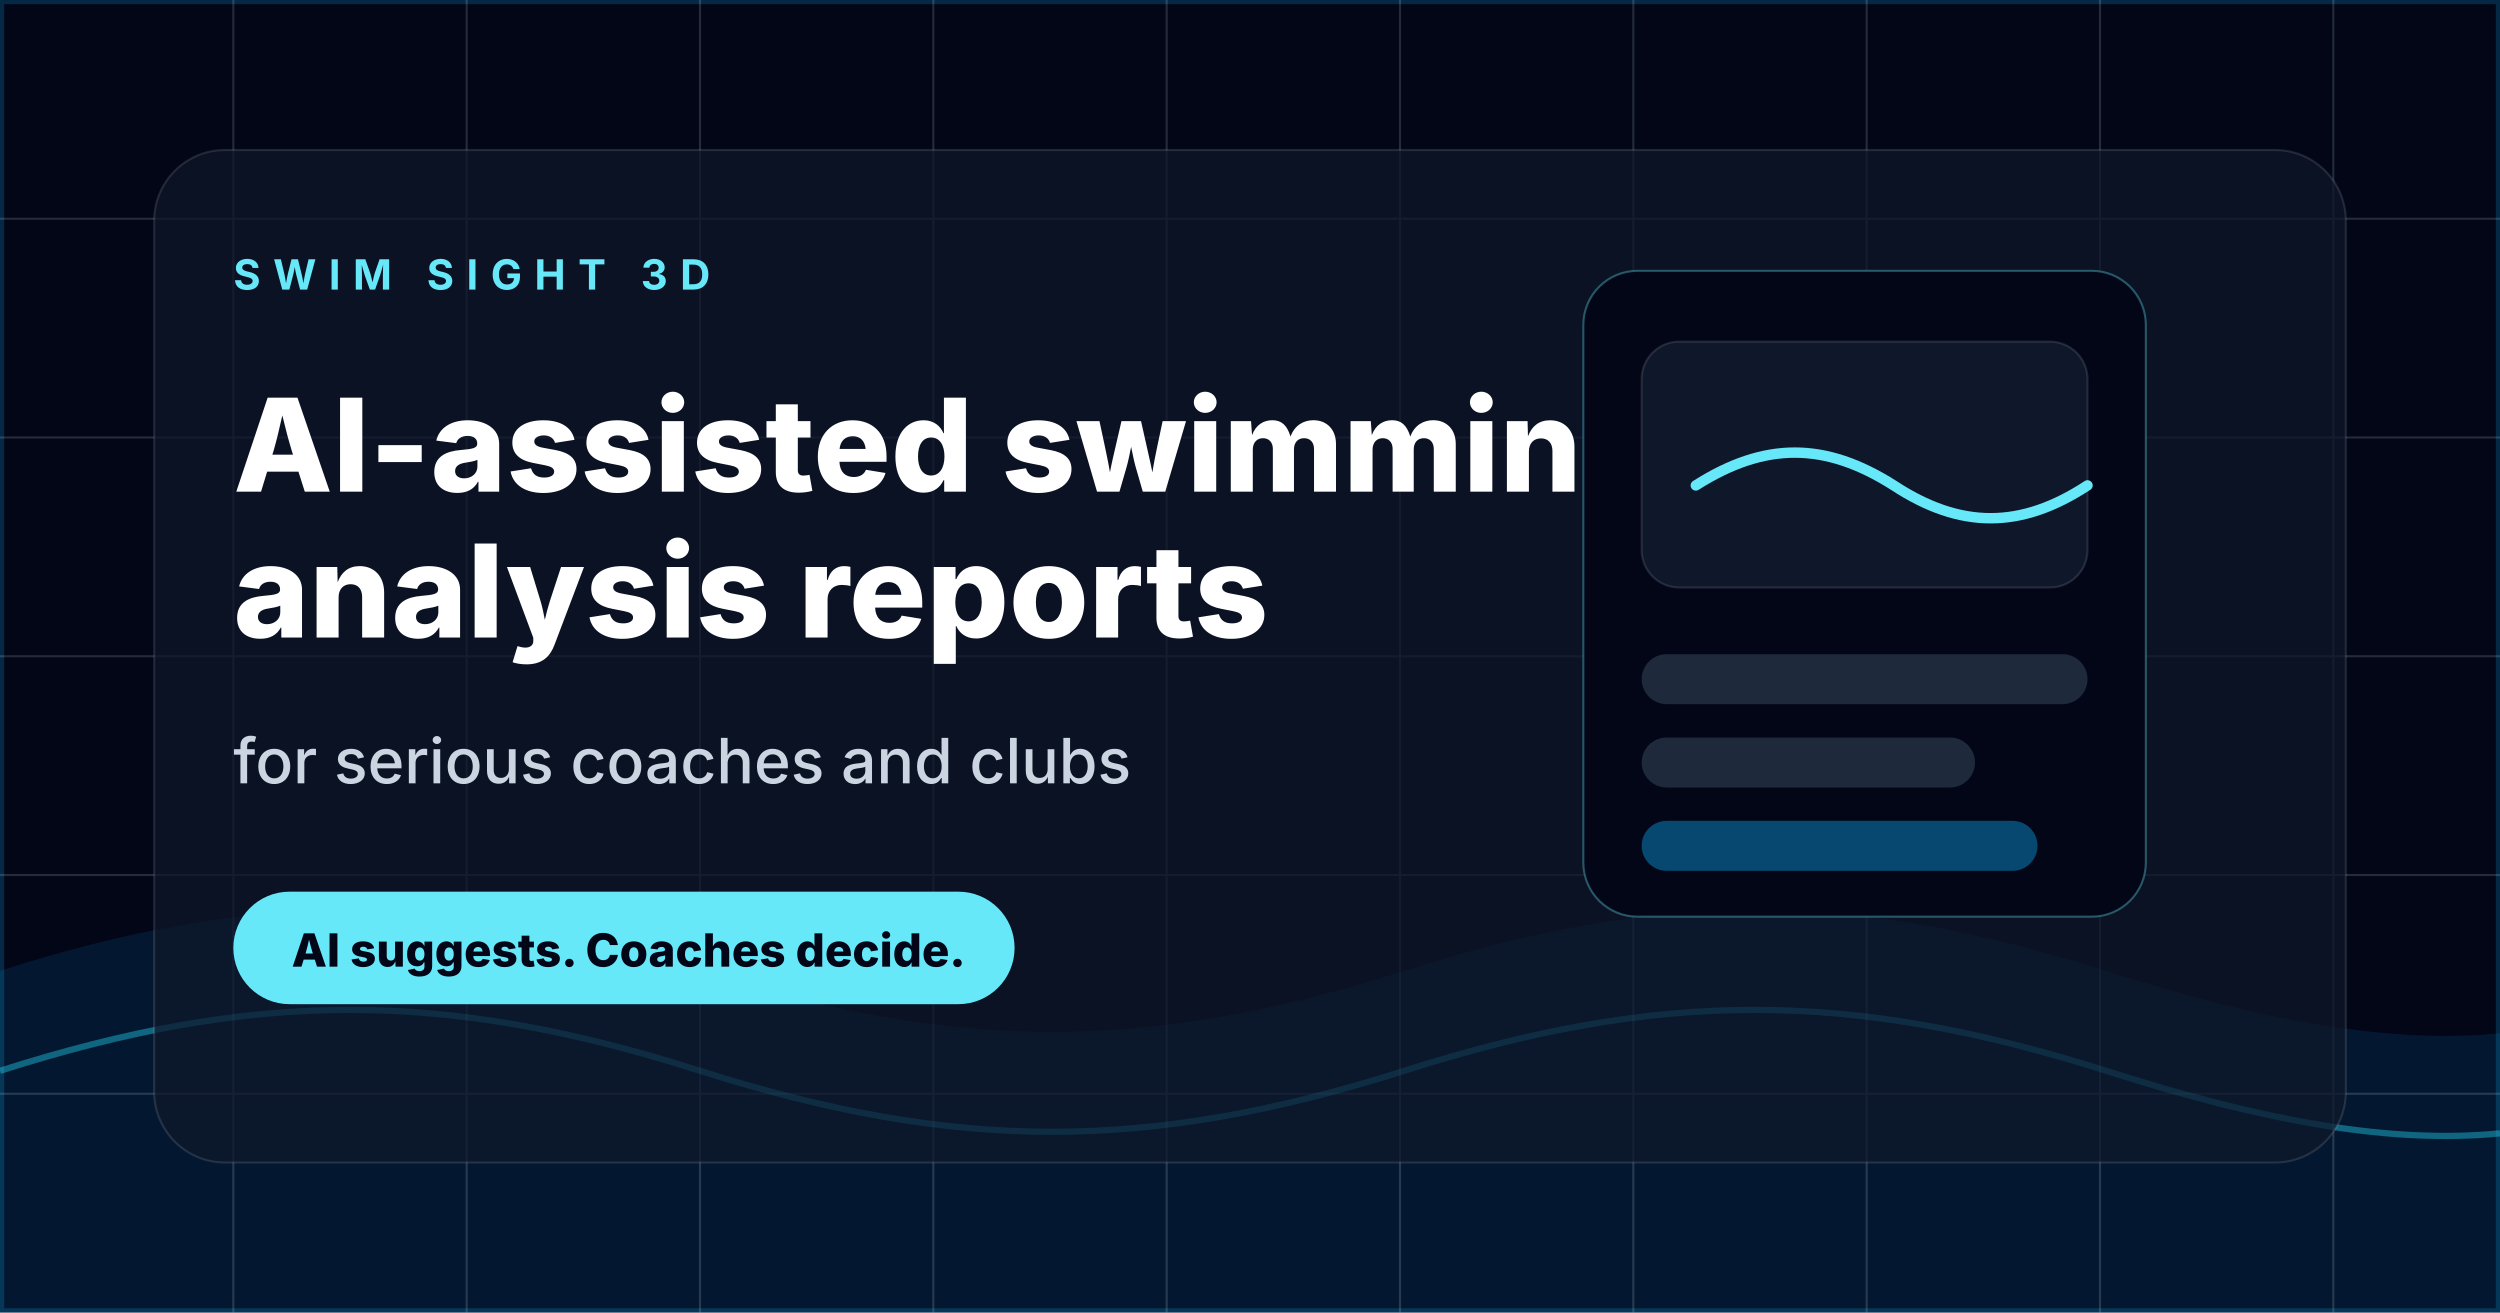
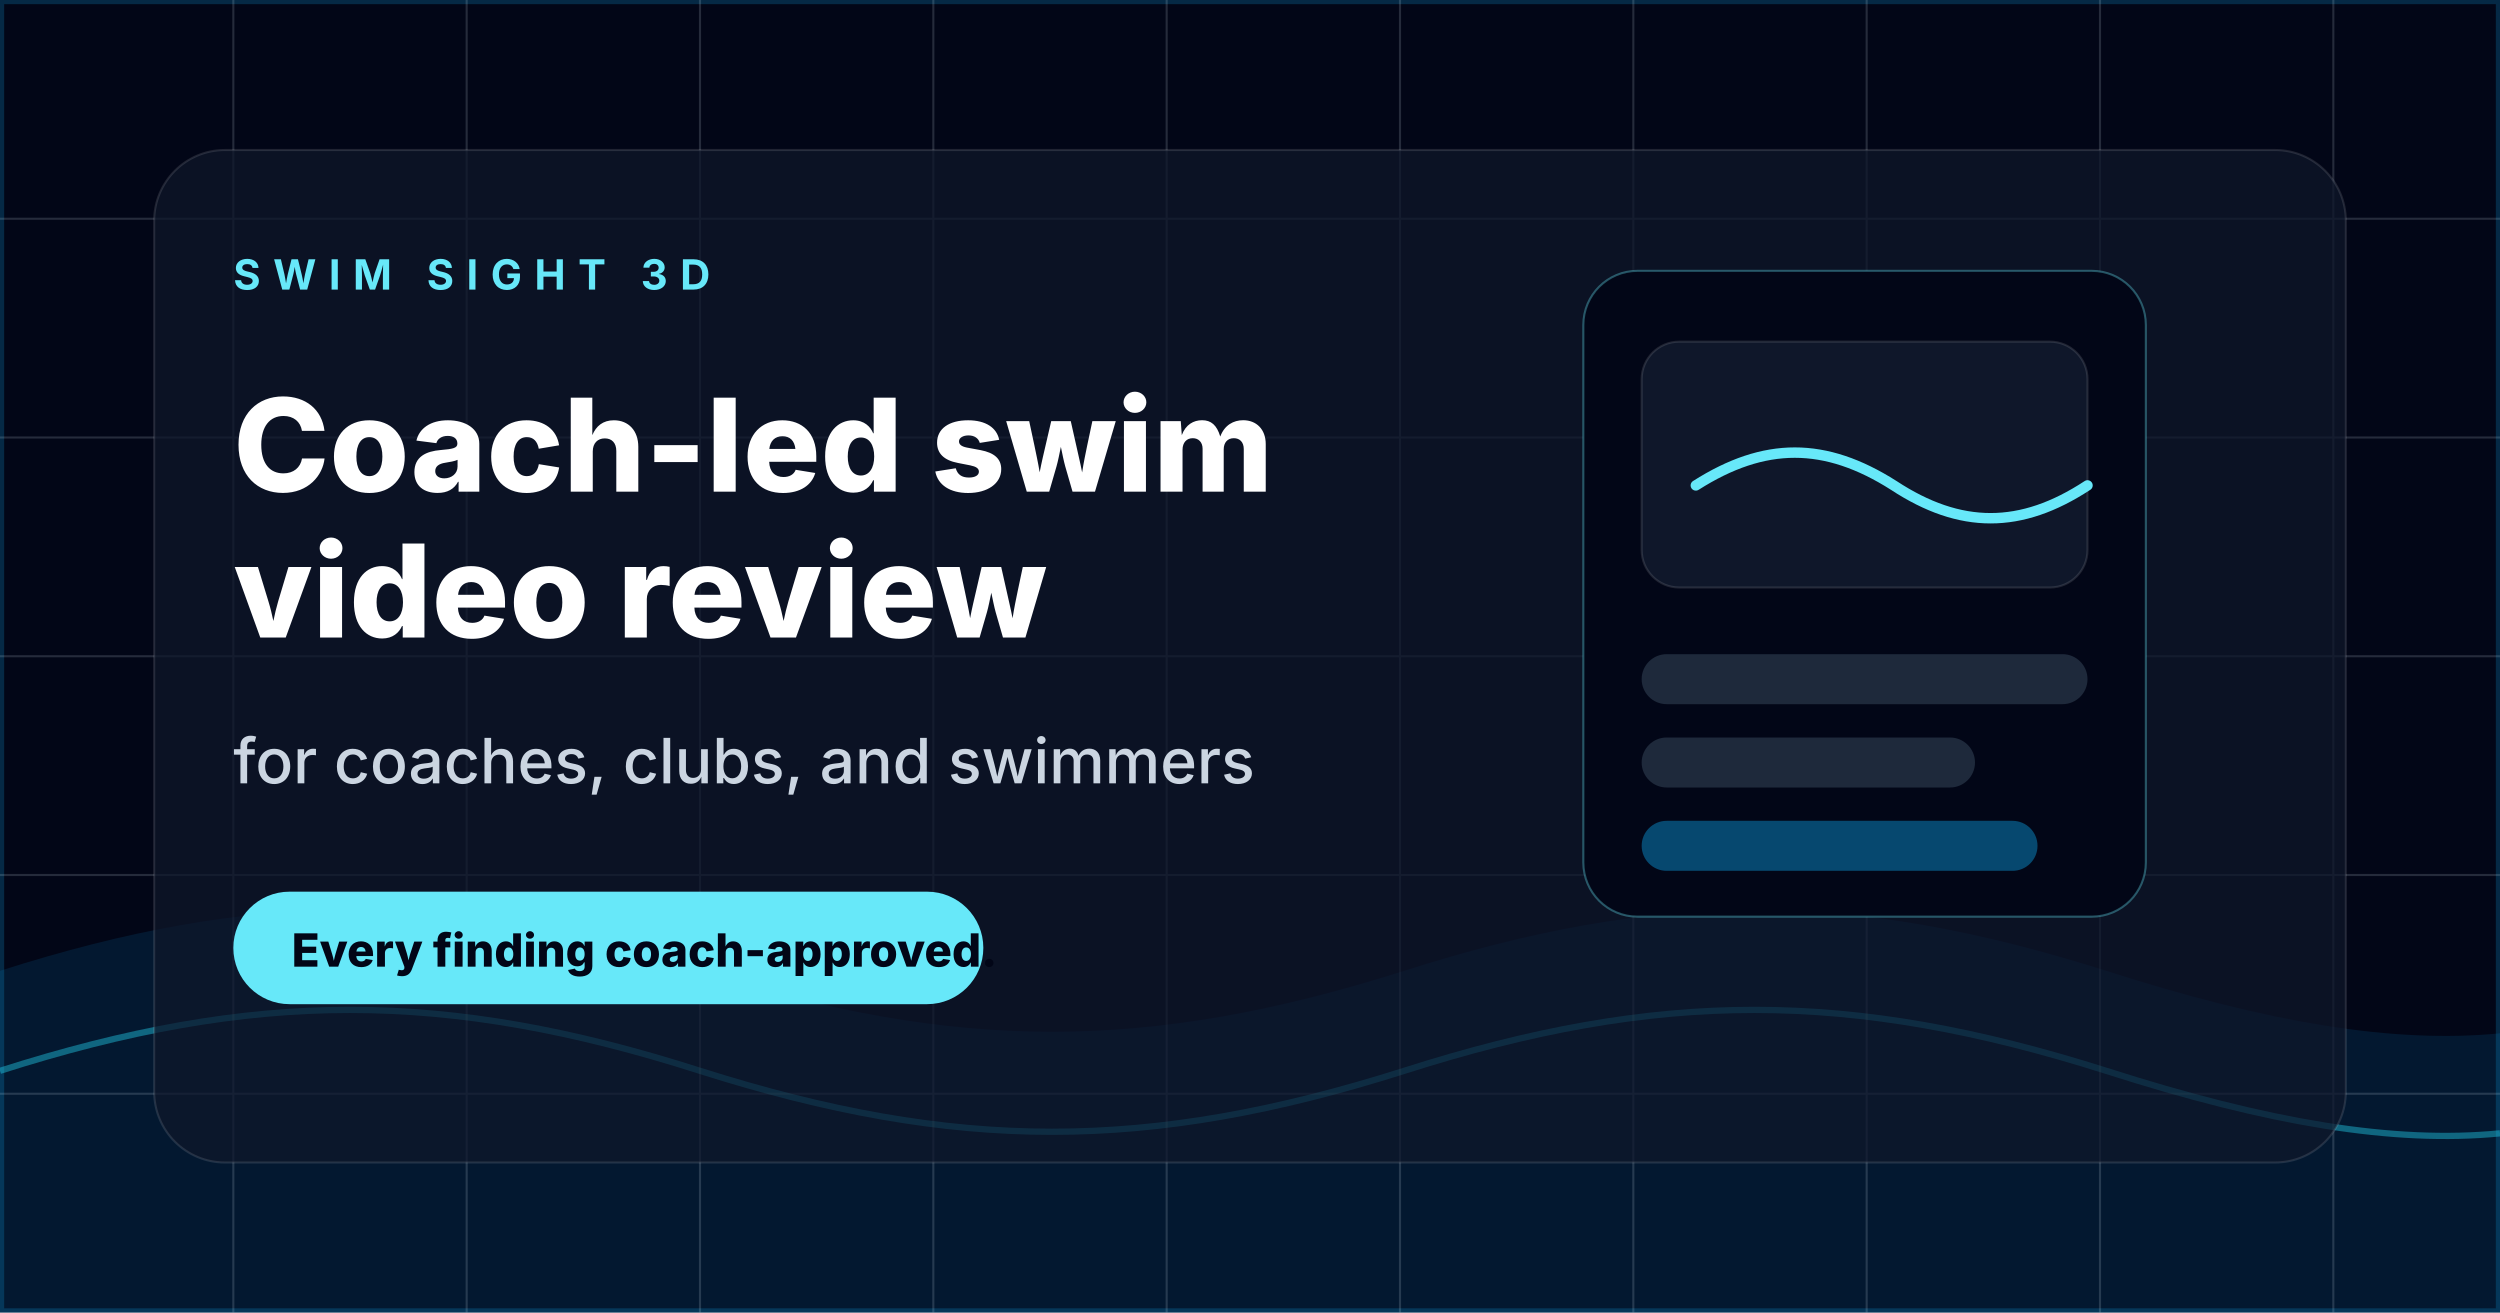
<svg xmlns="http://www.w3.org/2000/svg" width="1200" height="630" viewBox="0 0 1200 630" fill="none">
  <rect width="1200" height="630" fill="#020617" />
  <rect x="1" y="1" width="1198" height="628" stroke="#0EA5E9" stroke-opacity="0.22" stroke-width="2" />
  <path d="M0 466C122 427 214 427 336 466C459 505 551 505 674 466C796 427 888 427 1011 466C1089 491 1149 501 1200 496V630H0V466Z" fill="#0EA5E9" fill-opacity="0.12" />
  <path d="M0 514C122 475 214 475 336 514C459 553 551 553 674 514C796 475 888 475 1011 514C1089 539 1149 549 1200 544" stroke="#22D3EE" stroke-opacity="0.42" stroke-width="3" />
  <g opacity="0.16">
    <path d="M112 0V630" stroke="#E0F2FE" />
    <path d="M224 0V630" stroke="#E0F2FE" />
    <path d="M336 0V630" stroke="#E0F2FE" />
    <path d="M448 0V630" stroke="#E0F2FE" />
    <path d="M560 0V630" stroke="#E0F2FE" />
    <path d="M672 0V630" stroke="#E0F2FE" />
    <path d="M784 0V630" stroke="#E0F2FE" />
    <path d="M896 0V630" stroke="#E0F2FE" />
    <path d="M1008 0V630" stroke="#E0F2FE" />
    <path d="M1120 0V630" stroke="#E0F2FE" />
    <path d="M0 105H1200" stroke="#E0F2FE" />
    <path d="M0 210H1200" stroke="#E0F2FE" />
    <path d="M0 315H1200" stroke="#E0F2FE" />
    <path d="M0 420H1200" stroke="#E0F2FE" />
    <path d="M0 525H1200" stroke="#E0F2FE" />
  </g>
  <rect x="74" y="72" width="1052" height="486" rx="34" fill="#0F172A" fill-opacity="0.72" stroke="white" stroke-opacity="0.12" />
  <text x="112" y="139" fill="#67E8F9" font-family="Inter, Arial, sans-serif" font-size="20" font-weight="700" letter-spacing="6">SWIM SIGHT 3D</text>
-   <text x="112" y="236" fill="white" font-family="Inter, Arial, sans-serif" font-size="62" font-weight="800">AI-assisted swimming</text>
-   <text x="112" y="306" fill="white" font-family="Inter, Arial, sans-serif" font-size="62" font-weight="800">analysis reports</text>
-   <text x="112" y="376" fill="#CBD5E1" font-family="Inter, Arial, sans-serif" font-size="30" font-weight="500">for serious coaches and clubs</text>
-   <rect x="112" y="428" width="375" height="54" rx="27" fill="#67E8F9" />
-   <text x="140" y="464" fill="#020617" font-family="Inter, Arial, sans-serif" font-size="22" font-weight="800">AI suggests. Coaches decide.</text>
+   <text x="112" y="236" fill="white" font-family="Inter, Arial, sans-serif" font-size="62" font-weight="800">Coach-led swim</text>
+   <text x="112" y="306" fill="white" font-family="Inter, Arial, sans-serif" font-size="62" font-weight="800">video review</text>
+   <text x="112" y="376" fill="#CBD5E1" font-family="Inter, Arial, sans-serif" font-size="30" font-weight="500">for coaches, clubs, and swimmers</text>
+   <rect x="112" y="428" width="360" height="54" rx="27" fill="#67E8F9" />
+   <text x="140" y="464" fill="#020617" font-family="Inter, Arial, sans-serif" font-size="22" font-weight="800">Every finding coach-approved.</text>
  <g transform="translate(760 130)">
    <rect width="270" height="310" rx="26" fill="#020617" stroke="#67E8F9" stroke-opacity="0.34" />
    <rect x="28" y="34" width="214" height="118" rx="18" fill="#0F172A" stroke="white" stroke-opacity="0.12" />
    <path d="M54 103C87 82 116 82 149 103C181 124 210 124 242 103" stroke="#67E8F9" stroke-width="5" stroke-linecap="round" />
    <rect x="28" y="184" width="214" height="24" rx="12" fill="#1E293B" />
    <rect x="28" y="224" width="160" height="24" rx="12" fill="#1E293B" />
    <rect x="28" y="264" width="190" height="24" rx="12" fill="#0EA5E9" fill-opacity="0.42" />
  </g>
</svg>
